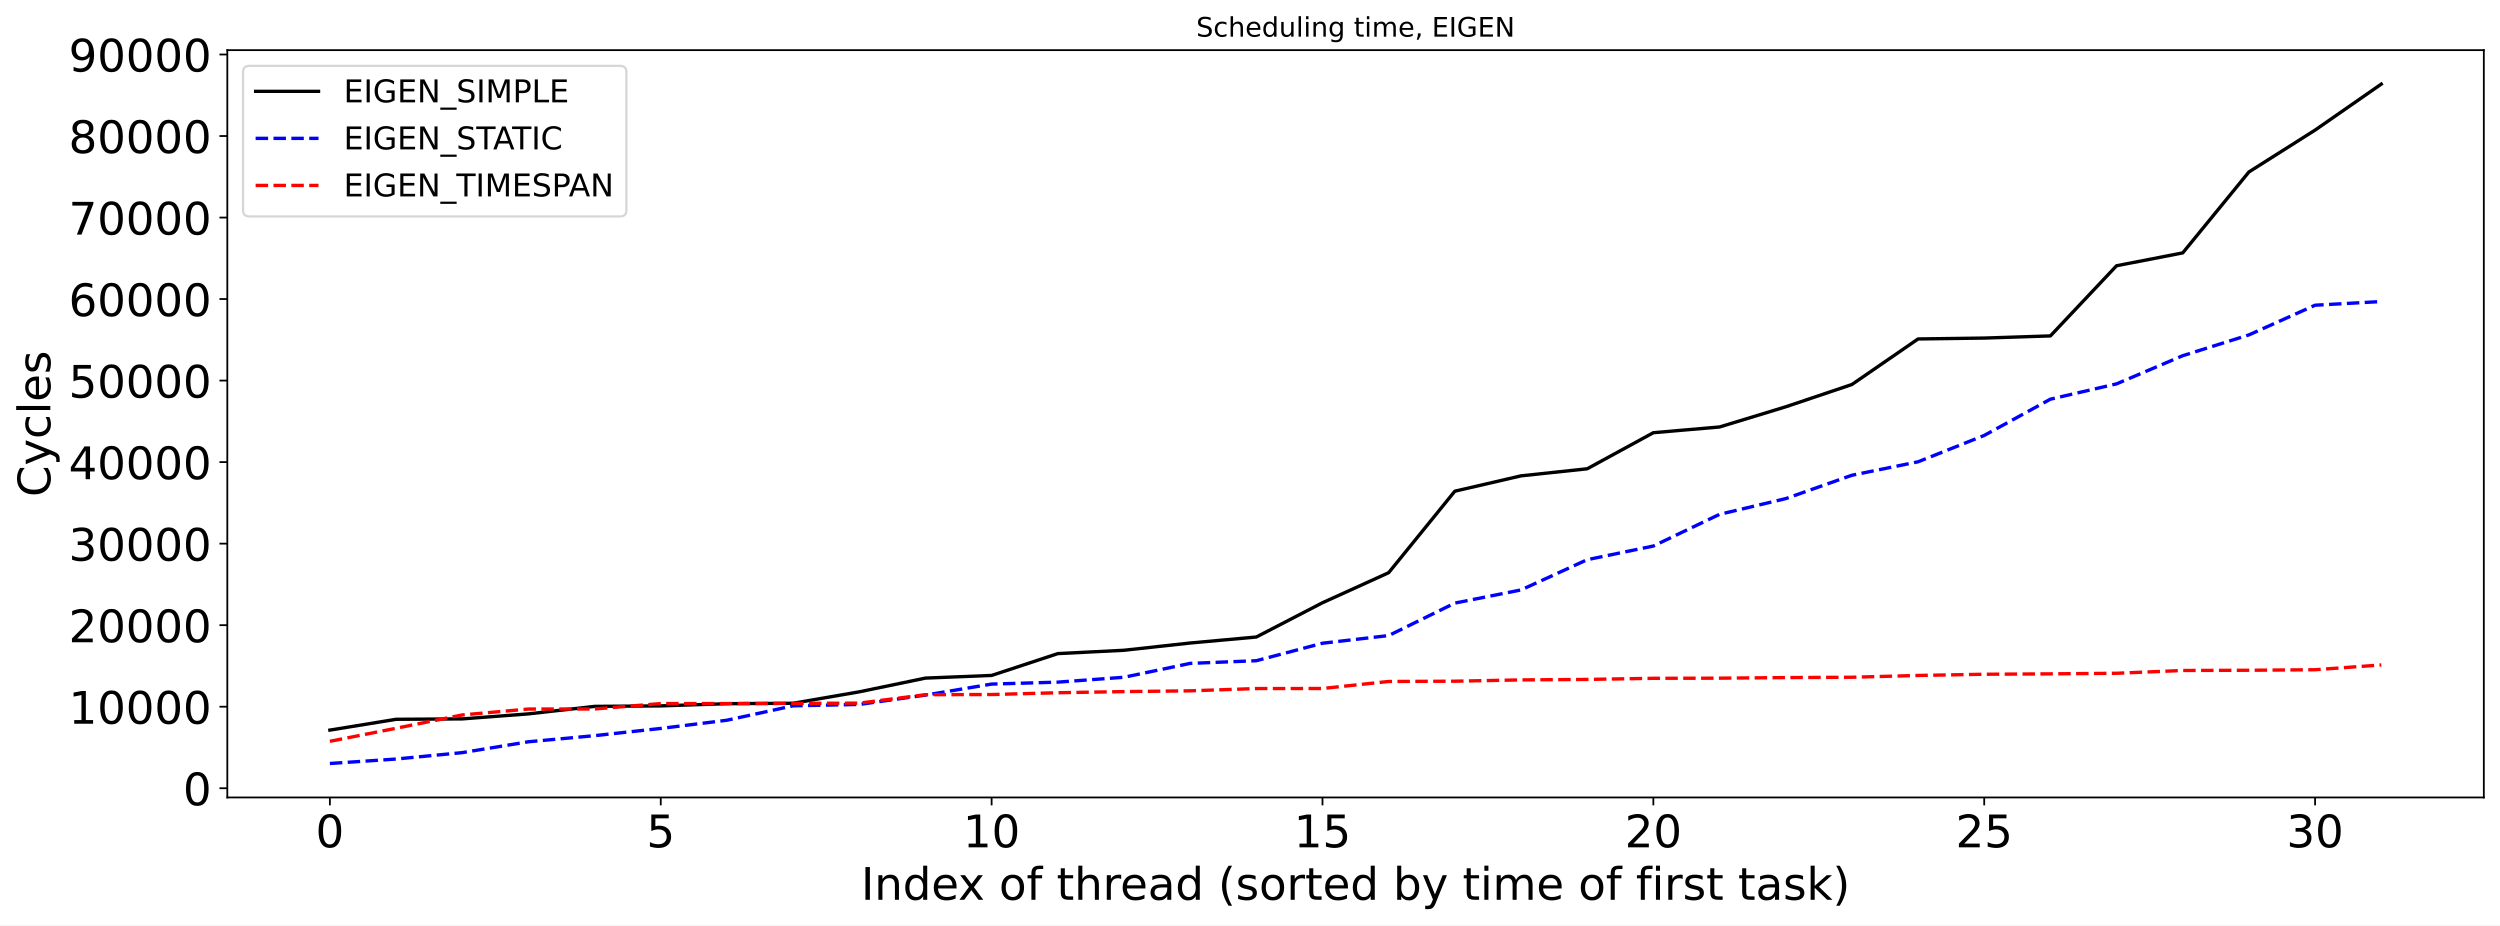
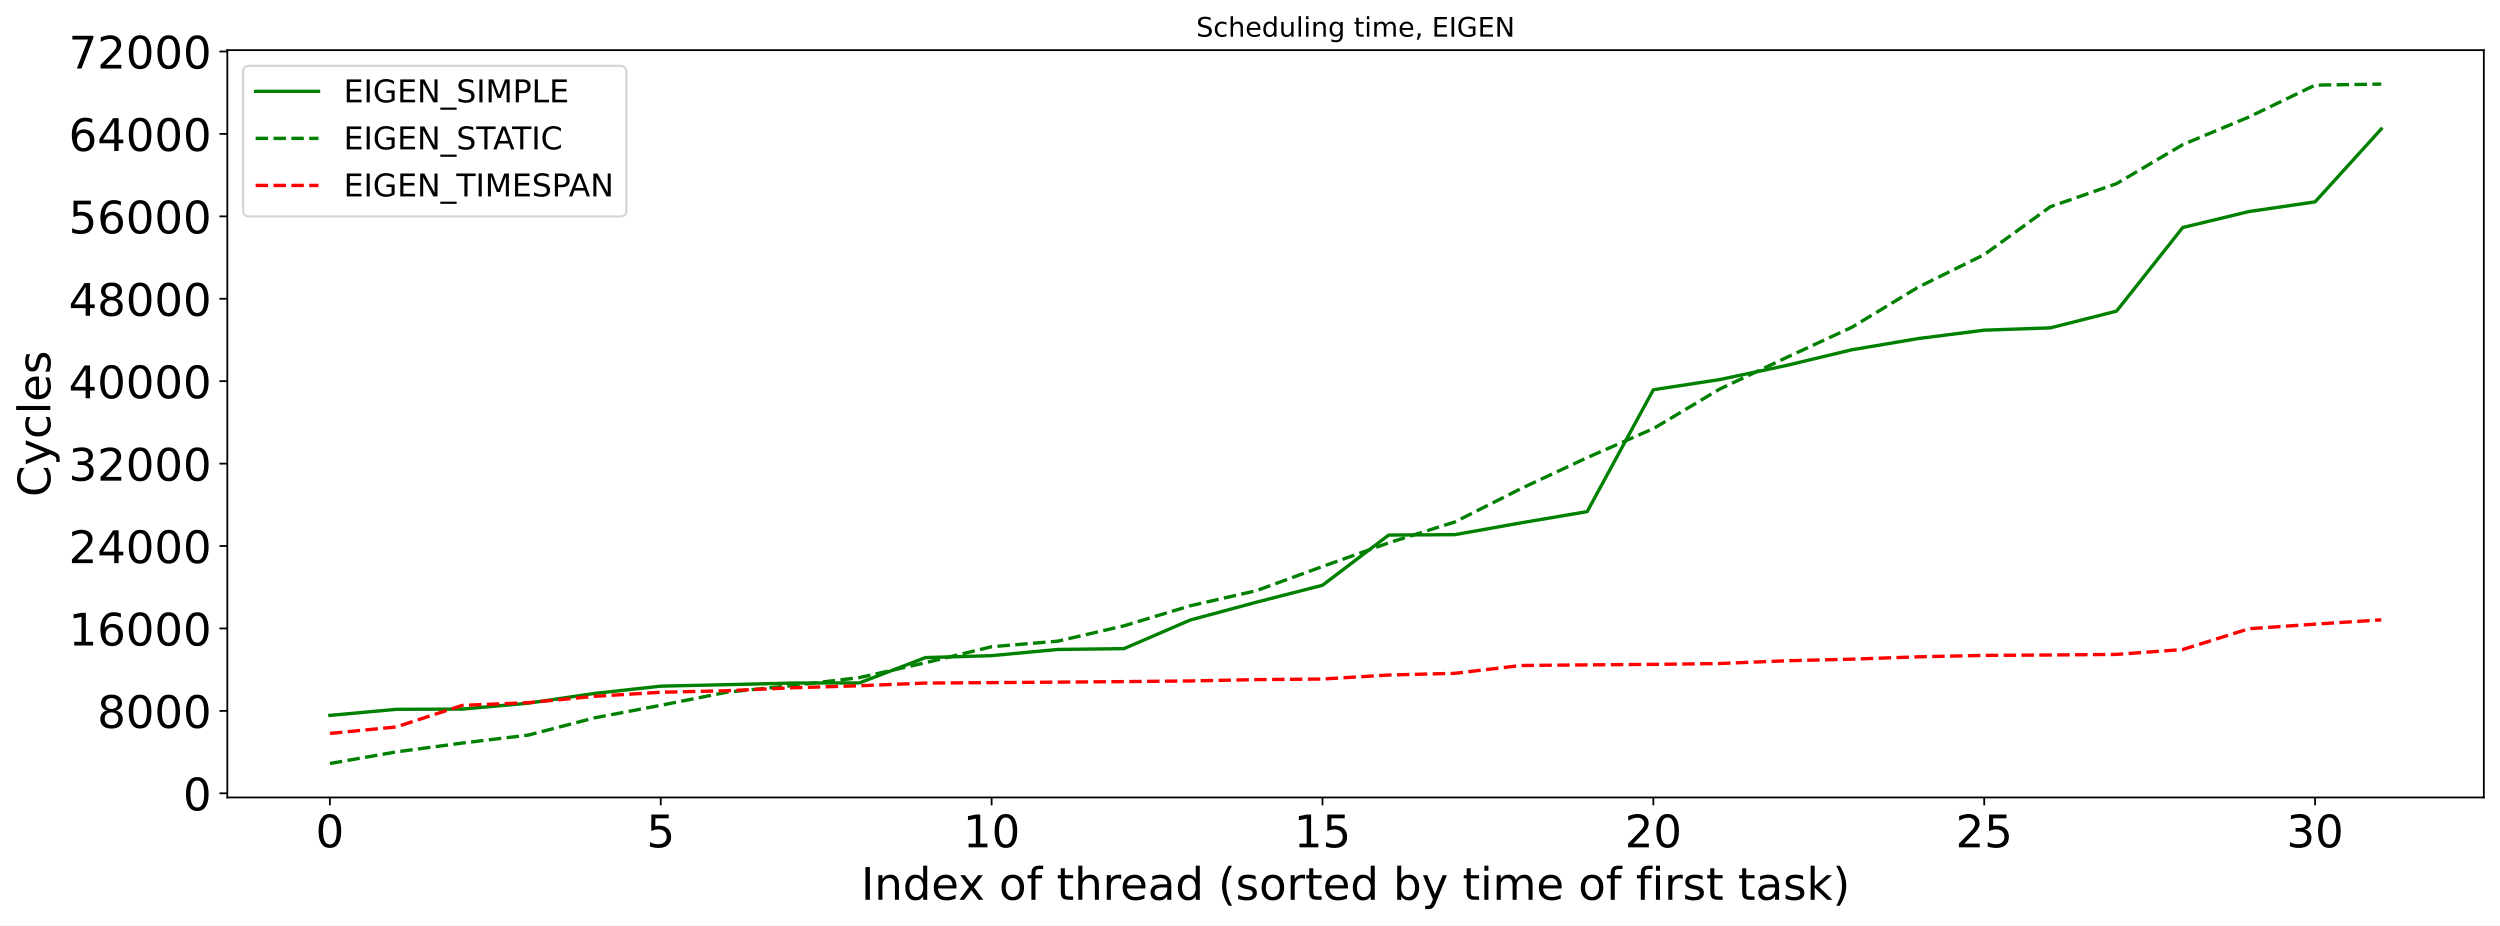
<svg xmlns="http://www.w3.org/2000/svg" xmlns:xlink="http://www.w3.org/1999/xlink" width="1112.781pt" height="411.871pt" viewBox="0 0 1112.781 411.871" version="1.1">
  <defs>
    <style type="text/css">*{stroke-linejoin: round; stroke-linecap: butt}</style>
  </defs>
  <g id="figure_1">
    <g id="patch_1">
      <path d="M 0 411.871  L 1112.781 411.871  L 1112.781 0  L 0 0  z " style="fill: #ffffff" />
    </g>
    <g id="axes_1">
      <g id="patch_2">
        <path d="M 101.181 354.958  L 1105.581 354.958  L 1105.581 22.318  L 101.181 22.318  z " style="fill: #ffffff" />
      </g>
      <g id="matplotlib.axis_1">
        <g id="xtick_1">
          <g id="line2d_1">
            <defs>
-               <path id="mcc14d56f16" d="M 0 0  L 0 3.5  " style="stroke: #000000; stroke-width: 0.8" />
+               <path id="mbd900af94c" d="M 0 0  L 0 3.5  " style="stroke: #000000; stroke-width: 0.8" />
            </defs>
            <g>
-               <use xlink:href="#mcc14d56f16" x="146.836" y="354.958" style="stroke: #000000; stroke-width: 0.8" />
+               <use xlink:href="#mbd900af94c" x="146.836" y="354.958" style="stroke: #000000; stroke-width: 0.8" />
            </g>
          </g>
          <g id="text_1">
            <g transform="translate(140.4733 377.155) scale(0.2 -0.2)">
              <defs>
                <path id="DejaVuSans-30" d="M 2034 4250  Q 1547 4250 1301 3770  Q 1056 3291 1056 2328  Q 1056 1369 1301 889  Q 1547 409 2034 409  Q 2525 409 2770 889  Q 3016 1369 3016 2328  Q 3016 3291 2770 3770  Q 2525 4250 2034 4250  z M 2034 4750  Q 2819 4750 3233 4129  Q 3647 3509 3647 2328  Q 3647 1150 3233 529  Q 2819 -91 2034 -91  Q 1250 -91 836 529  Q 422 1150 422 2328  Q 422 3509 836 4129  Q 1250 4750 2034 4750  z " transform="scale(0.015625)" />
              </defs>
              <use xlink:href="#DejaVuSans-30" />
            </g>
          </g>
        </g>
        <g id="xtick_2">
          <g id="line2d_2">
            <g>
-               <use xlink:href="#mcc14d56f16" x="294.109" y="354.958" style="stroke: #000000; stroke-width: 0.8" />
+               <use xlink:href="#mbd900af94c" x="294.109" y="354.958" style="stroke: #000000; stroke-width: 0.8" />
            </g>
          </g>
          <g id="text_2">
            <g transform="translate(287.746 377.155) scale(0.2 -0.2)">
              <defs>
                <path id="DejaVuSans-35" d="M 691 4666  L 3169 4666  L 3169 4134  L 1269 4134  L 1269 2991  Q 1406 3038 1543 3061  Q 1681 3084 1819 3084  Q 2600 3084 3056 2656  Q 3513 2228 3513 1497  Q 3513 744 3044 326  Q 2575 -91 1722 -91  Q 1428 -91 1123 -41  Q 819 9 494 109  L 494 744  Q 775 591 1075 516  Q 1375 441 1709 441  Q 2250 441 2565 725  Q 2881 1009 2881 1497  Q 2881 1984 2565 2268  Q 2250 2553 1709 2553  Q 1456 2553 1204 2497  Q 953 2441 691 2322  L 691 4666  z " transform="scale(0.015625)" />
              </defs>
              <use xlink:href="#DejaVuSans-35" />
            </g>
          </g>
        </g>
        <g id="xtick_3">
          <g id="line2d_3">
            <g>
-               <use xlink:href="#mcc14d56f16" x="441.381" y="354.958" style="stroke: #000000; stroke-width: 0.8" />
+               <use xlink:href="#mbd900af94c" x="441.381" y="354.958" style="stroke: #000000; stroke-width: 0.8" />
            </g>
          </g>
          <g id="text_3">
            <g transform="translate(428.6562 377.155) scale(0.2 -0.2)">
              <defs>
                <path id="DejaVuSans-31" d="M 794 531  L 1825 531  L 1825 4091  L 703 3866  L 703 4441  L 1819 4666  L 2450 4666  L 2450 531  L 3481 531  L 3481 0  L 794 0  L 794 531  z " transform="scale(0.015625)" />
              </defs>
              <use xlink:href="#DejaVuSans-31" />
              <use xlink:href="#DejaVuSans-30" x="63.623" />
            </g>
          </g>
        </g>
        <g id="xtick_4">
          <g id="line2d_4">
            <g>
-               <use xlink:href="#mcc14d56f16" x="588.654" y="354.958" style="stroke: #000000; stroke-width: 0.8" />
+               <use xlink:href="#mbd900af94c" x="588.654" y="354.958" style="stroke: #000000; stroke-width: 0.8" />
            </g>
          </g>
          <g id="text_4">
            <g transform="translate(575.929 377.155) scale(0.2 -0.2)">
              <use xlink:href="#DejaVuSans-31" />
              <use xlink:href="#DejaVuSans-35" x="63.623" />
            </g>
          </g>
        </g>
        <g id="xtick_5">
          <g id="line2d_5">
            <g>
-               <use xlink:href="#mcc14d56f16" x="735.927" y="354.958" style="stroke: #000000; stroke-width: 0.8" />
+               <use xlink:href="#mbd900af94c" x="735.927" y="354.958" style="stroke: #000000; stroke-width: 0.8" />
            </g>
          </g>
          <g id="text_5">
            <g transform="translate(723.2017 377.155) scale(0.2 -0.2)">
              <defs>
                <path id="DejaVuSans-32" d="M 1228 531  L 3431 531  L 3431 0  L 469 0  L 469 531  Q 828 903 1448 1529  Q 2069 2156 2228 2338  Q 2531 2678 2651 2914  Q 2772 3150 2772 3378  Q 2772 3750 2511 3984  Q 2250 4219 1831 4219  Q 1534 4219 1204 4116  Q 875 4013 500 3803  L 500 4441  Q 881 4594 1212 4672  Q 1544 4750 1819 4750  Q 2544 4750 2975 4387  Q 3406 4025 3406 3419  Q 3406 3131 3298 2873  Q 3191 2616 2906 2266  Q 2828 2175 2409 1742  Q 1991 1309 1228 531  z " transform="scale(0.015625)" />
              </defs>
              <use xlink:href="#DejaVuSans-32" />
              <use xlink:href="#DejaVuSans-30" x="63.623" />
            </g>
          </g>
        </g>
        <g id="xtick_6">
          <g id="line2d_6">
            <g>
-               <use xlink:href="#mcc14d56f16" x="883.199" y="354.958" style="stroke: #000000; stroke-width: 0.8" />
+               <use xlink:href="#mbd900af94c" x="883.199" y="354.958" style="stroke: #000000; stroke-width: 0.8" />
            </g>
          </g>
          <g id="text_6">
            <g transform="translate(870.4744 377.155) scale(0.2 -0.2)">
              <use xlink:href="#DejaVuSans-32" />
              <use xlink:href="#DejaVuSans-35" x="63.623" />
            </g>
          </g>
        </g>
        <g id="xtick_7">
          <g id="line2d_7">
            <g>
-               <use xlink:href="#mcc14d56f16" x="1030.472" y="354.958" style="stroke: #000000; stroke-width: 0.8" />
+               <use xlink:href="#mbd900af94c" x="1030.472" y="354.958" style="stroke: #000000; stroke-width: 0.8" />
            </g>
          </g>
          <g id="text_7">
            <g transform="translate(1017.747 377.155) scale(0.2 -0.2)">
              <defs>
                <path id="DejaVuSans-33" d="M 2597 2516  Q 3050 2419 3304 2112  Q 3559 1806 3559 1356  Q 3559 666 3084 287  Q 2609 -91 1734 -91  Q 1441 -91 1130 -33  Q 819 25 488 141  L 488 750  Q 750 597 1062 519  Q 1375 441 1716 441  Q 2309 441 2620 675  Q 2931 909 2931 1356  Q 2931 1769 2642 2001  Q 2353 2234 1838 2234  L 1294 2234  L 1294 2753  L 1863 2753  Q 2328 2753 2575 2939  Q 2822 3125 2822 3475  Q 2822 3834 2567 4026  Q 2313 4219 1838 4219  Q 1578 4219 1281 4162  Q 984 4106 628 3988  L 628 4550  Q 988 4650 1302 4700  Q 1616 4750 1894 4750  Q 2613 4750 3031 4423  Q 3450 4097 3450 3541  Q 3450 3153 3228 2886  Q 3006 2619 2597 2516  z " transform="scale(0.015625)" />
              </defs>
              <use xlink:href="#DejaVuSans-33" />
              <use xlink:href="#DejaVuSans-30" x="63.623" />
            </g>
          </g>
        </g>
        <g id="text_8">
          <g transform="translate(383.2609 400.5113) scale(0.2 -0.2)">
            <defs>
              <path id="DejaVuSans-49" d="M 628 4666  L 1259 4666  L 1259 0  L 628 0  L 628 4666  z " transform="scale(0.015625)" />
              <path id="DejaVuSans-6e" d="M 3513 2113  L 3513 0  L 2938 0  L 2938 2094  Q 2938 2591 2744 2837  Q 2550 3084 2163 3084  Q 1697 3084 1428 2787  Q 1159 2491 1159 1978  L 1159 0  L 581 0  L 581 3500  L 1159 3500  L 1159 2956  Q 1366 3272 1645 3428  Q 1925 3584 2291 3584  Q 2894 3584 3203 3211  Q 3513 2838 3513 2113  z " transform="scale(0.015625)" />
              <path id="DejaVuSans-64" d="M 2906 2969  L 2906 4863  L 3481 4863  L 3481 0  L 2906 0  L 2906 525  Q 2725 213 2448 61  Q 2172 -91 1784 -91  Q 1150 -91 751 415  Q 353 922 353 1747  Q 353 2572 751 3078  Q 1150 3584 1784 3584  Q 2172 3584 2448 3432  Q 2725 3281 2906 2969  z M 947 1747  Q 947 1113 1208 752  Q 1469 391 1925 391  Q 2381 391 2643 752  Q 2906 1113 2906 1747  Q 2906 2381 2643 2742  Q 2381 3103 1925 3103  Q 1469 3103 1208 2742  Q 947 2381 947 1747  z " transform="scale(0.015625)" />
              <path id="DejaVuSans-65" d="M 3597 1894  L 3597 1613  L 953 1613  Q 991 1019 1311 708  Q 1631 397 2203 397  Q 2534 397 2845 478  Q 3156 559 3463 722  L 3463 178  Q 3153 47 2828 -22  Q 2503 -91 2169 -91  Q 1331 -91 842 396  Q 353 884 353 1716  Q 353 2575 817 3079  Q 1281 3584 2069 3584  Q 2775 3584 3186 3129  Q 3597 2675 3597 1894  z M 3022 2063  Q 3016 2534 2758 2815  Q 2500 3097 2075 3097  Q 1594 3097 1305 2825  Q 1016 2553 972 2059  L 3022 2063  z " transform="scale(0.015625)" />
              <path id="DejaVuSans-78" d="M 3513 3500  L 2247 1797  L 3578 0  L 2900 0  L 1881 1375  L 863 0  L 184 0  L 1544 1831  L 300 3500  L 978 3500  L 1906 2253  L 2834 3500  L 3513 3500  z " transform="scale(0.015625)" />
              <path id="DejaVuSans-20" transform="scale(0.015625)" />
              <path id="DejaVuSans-6f" d="M 1959 3097  Q 1497 3097 1228 2736  Q 959 2375 959 1747  Q 959 1119 1226 758  Q 1494 397 1959 397  Q 2419 397 2687 759  Q 2956 1122 2956 1747  Q 2956 2369 2687 2733  Q 2419 3097 1959 3097  z M 1959 3584  Q 2709 3584 3137 3096  Q 3566 2609 3566 1747  Q 3566 888 3137 398  Q 2709 -91 1959 -91  Q 1206 -91 779 398  Q 353 888 353 1747  Q 353 2609 779 3096  Q 1206 3584 1959 3584  z " transform="scale(0.015625)" />
              <path id="DejaVuSans-66" d="M 2375 4863  L 2375 4384  L 1825 4384  Q 1516 4384 1395 4259  Q 1275 4134 1275 3809  L 1275 3500  L 2222 3500  L 2222 3053  L 1275 3053  L 1275 0  L 697 0  L 697 3053  L 147 3053  L 147 3500  L 697 3500  L 697 3744  Q 697 4328 969 4595  Q 1241 4863 1831 4863  L 2375 4863  z " transform="scale(0.015625)" />
              <path id="DejaVuSans-74" d="M 1172 4494  L 1172 3500  L 2356 3500  L 2356 3053  L 1172 3053  L 1172 1153  Q 1172 725 1289 603  Q 1406 481 1766 481  L 2356 481  L 2356 0  L 1766 0  Q 1100 0 847 248  Q 594 497 594 1153  L 594 3053  L 172 3053  L 172 3500  L 594 3500  L 594 4494  L 1172 4494  z " transform="scale(0.015625)" />
              <path id="DejaVuSans-68" d="M 3513 2113  L 3513 0  L 2938 0  L 2938 2094  Q 2938 2591 2744 2837  Q 2550 3084 2163 3084  Q 1697 3084 1428 2787  Q 1159 2491 1159 1978  L 1159 0  L 581 0  L 581 4863  L 1159 4863  L 1159 2956  Q 1366 3272 1645 3428  Q 1925 3584 2291 3584  Q 2894 3584 3203 3211  Q 3513 2838 3513 2113  z " transform="scale(0.015625)" />
              <path id="DejaVuSans-72" d="M 2631 2963  Q 2534 3019 2420 3045  Q 2306 3072 2169 3072  Q 1681 3072 1420 2755  Q 1159 2438 1159 1844  L 1159 0  L 581 0  L 581 3500  L 1159 3500  L 1159 2956  Q 1341 3275 1631 3429  Q 1922 3584 2338 3584  Q 2397 3584 2469 3576  Q 2541 3569 2628 3553  L 2631 2963  z " transform="scale(0.015625)" />
              <path id="DejaVuSans-61" d="M 2194 1759  Q 1497 1759 1228 1600  Q 959 1441 959 1056  Q 959 750 1161 570  Q 1363 391 1709 391  Q 2188 391 2477 730  Q 2766 1069 2766 1631  L 2766 1759  L 2194 1759  z M 3341 1997  L 3341 0  L 2766 0  L 2766 531  Q 2569 213 2275 61  Q 1981 -91 1556 -91  Q 1019 -91 701 211  Q 384 513 384 1019  Q 384 1609 779 1909  Q 1175 2209 1959 2209  L 2766 2209  L 2766 2266  Q 2766 2663 2505 2880  Q 2244 3097 1772 3097  Q 1472 3097 1187 3025  Q 903 2953 641 2809  L 641 3341  Q 956 3463 1253 3523  Q 1550 3584 1831 3584  Q 2591 3584 2966 3190  Q 3341 2797 3341 1997  z " transform="scale(0.015625)" />
              <path id="DejaVuSans-28" d="M 1984 4856  Q 1566 4138 1362 3434  Q 1159 2731 1159 2009  Q 1159 1288 1364 580  Q 1569 -128 1984 -844  L 1484 -844  Q 1016 -109 783 600  Q 550 1309 550 2009  Q 550 2706 781 3412  Q 1013 4119 1484 4856  L 1984 4856  z " transform="scale(0.015625)" />
              <path id="DejaVuSans-73" d="M 2834 3397  L 2834 2853  Q 2591 2978 2328 3040  Q 2066 3103 1784 3103  Q 1356 3103 1142 2972  Q 928 2841 928 2578  Q 928 2378 1081 2264  Q 1234 2150 1697 2047  L 1894 2003  Q 2506 1872 2764 1633  Q 3022 1394 3022 966  Q 3022 478 2636 193  Q 2250 -91 1575 -91  Q 1294 -91 989 -36  Q 684 19 347 128  L 347 722  Q 666 556 975 473  Q 1284 391 1588 391  Q 1994 391 2212 530  Q 2431 669 2431 922  Q 2431 1156 2273 1281  Q 2116 1406 1581 1522  L 1381 1569  Q 847 1681 609 1914  Q 372 2147 372 2553  Q 372 3047 722 3315  Q 1072 3584 1716 3584  Q 2034 3584 2315 3537  Q 2597 3491 2834 3397  z " transform="scale(0.015625)" />
              <path id="DejaVuSans-62" d="M 3116 1747  Q 3116 2381 2855 2742  Q 2594 3103 2138 3103  Q 1681 3103 1420 2742  Q 1159 2381 1159 1747  Q 1159 1113 1420 752  Q 1681 391 2138 391  Q 2594 391 2855 752  Q 3116 1113 3116 1747  z M 1159 2969  Q 1341 3281 1617 3432  Q 1894 3584 2278 3584  Q 2916 3584 3314 3078  Q 3713 2572 3713 1747  Q 3713 922 3314 415  Q 2916 -91 2278 -91  Q 1894 -91 1617 61  Q 1341 213 1159 525  L 1159 0  L 581 0  L 581 4863  L 1159 4863  L 1159 2969  z " transform="scale(0.015625)" />
              <path id="DejaVuSans-79" d="M 2059 -325  Q 1816 -950 1584 -1140  Q 1353 -1331 966 -1331  L 506 -1331  L 506 -850  L 844 -850  Q 1081 -850 1212 -737  Q 1344 -625 1503 -206  L 1606 56  L 191 3500  L 800 3500  L 1894 763  L 2988 3500  L 3597 3500  L 2059 -325  z " transform="scale(0.015625)" />
              <path id="DejaVuSans-69" d="M 603 3500  L 1178 3500  L 1178 0  L 603 0  L 603 3500  z M 603 4863  L 1178 4863  L 1178 4134  L 603 4134  L 603 4863  z " transform="scale(0.015625)" />
              <path id="DejaVuSans-6d" d="M 3328 2828  Q 3544 3216 3844 3400  Q 4144 3584 4550 3584  Q 5097 3584 5394 3201  Q 5691 2819 5691 2113  L 5691 0  L 5113 0  L 5113 2094  Q 5113 2597 4934 2840  Q 4756 3084 4391 3084  Q 3944 3084 3684 2787  Q 3425 2491 3425 1978  L 3425 0  L 2847 0  L 2847 2094  Q 2847 2600 2669 2842  Q 2491 3084 2119 3084  Q 1678 3084 1418 2786  Q 1159 2488 1159 1978  L 1159 0  L 581 0  L 581 3500  L 1159 3500  L 1159 2956  Q 1356 3278 1631 3431  Q 1906 3584 2284 3584  Q 2666 3584 2933 3390  Q 3200 3197 3328 2828  z " transform="scale(0.015625)" />
              <path id="DejaVuSans-6b" d="M 581 4863  L 1159 4863  L 1159 1991  L 2875 3500  L 3609 3500  L 1753 1863  L 3688 0  L 2938 0  L 1159 1709  L 1159 0  L 581 0  L 581 4863  z " transform="scale(0.015625)" />
              <path id="DejaVuSans-29" d="M 513 4856  L 1013 4856  Q 1481 4119 1714 3412  Q 1947 2706 1947 2009  Q 1947 1309 1714 600  Q 1481 -109 1013 -844  L 513 -844  Q 928 -128 1133 580  Q 1338 1288 1338 2009  Q 1338 2731 1133 3434  Q 928 4138 513 4856  z " transform="scale(0.015625)" />
            </defs>
            <use xlink:href="#DejaVuSans-49" />
            <use xlink:href="#DejaVuSans-6e" x="29.492" />
            <use xlink:href="#DejaVuSans-64" x="92.871" />
            <use xlink:href="#DejaVuSans-65" x="156.348" />
            <use xlink:href="#DejaVuSans-78" x="216.121" />
            <use xlink:href="#DejaVuSans-20" x="275.301" />
            <use xlink:href="#DejaVuSans-6f" x="307.088" />
            <use xlink:href="#DejaVuSans-66" x="368.27" />
            <use xlink:href="#DejaVuSans-20" x="403.475" />
            <use xlink:href="#DejaVuSans-74" x="435.262" />
            <use xlink:href="#DejaVuSans-68" x="474.471" />
            <use xlink:href="#DejaVuSans-72" x="537.85" />
            <use xlink:href="#DejaVuSans-65" x="576.713" />
            <use xlink:href="#DejaVuSans-61" x="638.236" />
            <use xlink:href="#DejaVuSans-64" x="699.516" />
            <use xlink:href="#DejaVuSans-20" x="762.992" />
            <use xlink:href="#DejaVuSans-28" x="794.779" />
            <use xlink:href="#DejaVuSans-73" x="833.793" />
            <use xlink:href="#DejaVuSans-6f" x="885.893" />
            <use xlink:href="#DejaVuSans-72" x="947.074" />
            <use xlink:href="#DejaVuSans-74" x="988.188" />
            <use xlink:href="#DejaVuSans-65" x="1027.396" />
            <use xlink:href="#DejaVuSans-64" x="1088.92" />
            <use xlink:href="#DejaVuSans-20" x="1152.396" />
            <use xlink:href="#DejaVuSans-62" x="1184.184" />
            <use xlink:href="#DejaVuSans-79" x="1247.66" />
            <use xlink:href="#DejaVuSans-20" x="1306.84" />
            <use xlink:href="#DejaVuSans-74" x="1338.627" />
            <use xlink:href="#DejaVuSans-69" x="1377.836" />
            <use xlink:href="#DejaVuSans-6d" x="1405.619" />
            <use xlink:href="#DejaVuSans-65" x="1503.031" />
            <use xlink:href="#DejaVuSans-20" x="1564.555" />
            <use xlink:href="#DejaVuSans-6f" x="1596.342" />
            <use xlink:href="#DejaVuSans-66" x="1657.523" />
            <use xlink:href="#DejaVuSans-20" x="1692.729" />
            <use xlink:href="#DejaVuSans-66" x="1724.516" />
            <use xlink:href="#DejaVuSans-69" x="1759.721" />
            <use xlink:href="#DejaVuSans-72" x="1787.504" />
            <use xlink:href="#DejaVuSans-73" x="1828.617" />
            <use xlink:href="#DejaVuSans-74" x="1880.717" />
            <use xlink:href="#DejaVuSans-20" x="1919.926" />
            <use xlink:href="#DejaVuSans-74" x="1951.713" />
            <use xlink:href="#DejaVuSans-61" x="1990.922" />
            <use xlink:href="#DejaVuSans-73" x="2052.201" />
            <use xlink:href="#DejaVuSans-6b" x="2104.301" />
            <use xlink:href="#DejaVuSans-29" x="2162.211" />
          </g>
        </g>
      </g>
      <g id="matplotlib.axis_2">
        <g id="ytick_1">
          <g id="line2d_8">
            <defs>
-               <path id="mde170740ee" d="M 0 0  L -3.5 0  " style="stroke: #000000; stroke-width: 0.8" />
+               <path id="ma0fe9d3964" d="M 0 0  L -3.5 0  " style="stroke: #000000; stroke-width: 0.8" />
            </defs>
            <g>
-               <use xlink:href="#mde170740ee" x="101.181" y="350.848" style="stroke: #000000; stroke-width: 0.8" />
+               <use xlink:href="#ma0fe9d3964" x="101.181" y="353.11" style="stroke: #000000; stroke-width: 0.8" />
            </g>
          </g>
          <g id="text_9">
-             <g transform="translate(81.45625 358.4465) scale(0.2 -0.2)">
+             <g transform="translate(81.45625 360.7084) scale(0.2 -0.2)">
              <use xlink:href="#DejaVuSans-30" />
            </g>
          </g>
        </g>
        <g id="ytick_2">
          <g id="line2d_9">
            <g>
-               <use xlink:href="#mde170740ee" x="101.181" y="314.56" style="stroke: #000000; stroke-width: 0.8" />
+               <use xlink:href="#ma0fe9d3964" x="101.181" y="316.422" style="stroke: #000000; stroke-width: 0.8" />
            </g>
          </g>
          <g id="text_10">
-             <g transform="translate(30.55625 322.1579) scale(0.2 -0.2)">
-               <use xlink:href="#DejaVuSans-31" />
+             <g transform="translate(43.28125 324.0205) scale(0.2 -0.2)">
+               <defs>
+                 <path id="DejaVuSans-38" d="M 2034 2216  Q 1584 2216 1326 1975  Q 1069 1734 1069 1313  Q 1069 891 1326 650  Q 1584 409 2034 409  Q 2484 409 2743 651  Q 3003 894 3003 1313  Q 3003 1734 2745 1975  Q 2488 2216 2034 2216  z M 1403 2484  Q 997 2584 770 2862  Q 544 3141 544 3541  Q 544 4100 942 4425  Q 1341 4750 2034 4750  Q 2731 4750 3128 4425  Q 3525 4100 3525 3541  Q 3525 3141 3298 2862  Q 3072 2584 2669 2484  Q 3125 2378 3379 2068  Q 3634 1759 3634 1313  Q 3634 634 3220 271  Q 2806 -91 2034 -91  Q 1263 -91 848 271  Q 434 634 434 1313  Q 434 1759 690 2068  Q 947 2378 1403 2484  z M 1172 3481  Q 1172 3119 1398 2916  Q 1625 2713 2034 2713  Q 2441 2713 2670 2916  Q 2900 3119 2900 3481  Q 2900 3844 2670 4047  Q 2441 4250 2034 4250  Q 1625 4250 1398 4047  Q 1172 3844 1172 3481  z " transform="scale(0.015625)" />
+               </defs>
+               <use xlink:href="#DejaVuSans-38" />
              <use xlink:href="#DejaVuSans-30" x="63.623" />
              <use xlink:href="#DejaVuSans-30" x="127.246" />
              <use xlink:href="#DejaVuSans-30" x="190.869" />
-               <use xlink:href="#DejaVuSans-30" x="254.492" />
            </g>
          </g>
        </g>
        <g id="ytick_3">
          <g id="line2d_10">
            <g>
-               <use xlink:href="#mde170740ee" x="101.181" y="278.271" style="stroke: #000000; stroke-width: 0.8" />
+               <use xlink:href="#ma0fe9d3964" x="101.181" y="279.734" style="stroke: #000000; stroke-width: 0.8" />
            </g>
          </g>
          <g id="text_11">
-             <g transform="translate(30.55625 285.8694) scale(0.2 -0.2)">
-               <use xlink:href="#DejaVuSans-32" />
-               <use xlink:href="#DejaVuSans-30" x="63.623" />
+             <g transform="translate(30.55625 287.3326) scale(0.2 -0.2)">
+               <defs>
+                 <path id="DejaVuSans-36" d="M 2113 2584  Q 1688 2584 1439 2293  Q 1191 2003 1191 1497  Q 1191 994 1439 701  Q 1688 409 2113 409  Q 2538 409 2786 701  Q 3034 994 3034 1497  Q 3034 2003 2786 2293  Q 2538 2584 2113 2584  z M 3366 4563  L 3366 3988  Q 3128 4100 2886 4159  Q 2644 4219 2406 4219  Q 1781 4219 1451 3797  Q 1122 3375 1075 2522  Q 1259 2794 1537 2939  Q 1816 3084 2150 3084  Q 2853 3084 3261 2657  Q 3669 2231 3669 1497  Q 3669 778 3244 343  Q 2819 -91 2113 -91  Q 1303 -91 875 529  Q 447 1150 447 2328  Q 447 3434 972 4092  Q 1497 4750 2381 4750  Q 2619 4750 2861 4703  Q 3103 4656 3366 4563  z " transform="scale(0.015625)" />
+               </defs>
+               <use xlink:href="#DejaVuSans-31" />
+               <use xlink:href="#DejaVuSans-36" x="63.623" />
              <use xlink:href="#DejaVuSans-30" x="127.246" />
              <use xlink:href="#DejaVuSans-30" x="190.869" />
              <use xlink:href="#DejaVuSans-30" x="254.492" />
            </g>
          </g>
        </g>
        <g id="ytick_4">
          <g id="line2d_11">
            <g>
-               <use xlink:href="#mde170740ee" x="101.181" y="241.982" style="stroke: #000000; stroke-width: 0.8" />
+               <use xlink:href="#ma0fe9d3964" x="101.181" y="243.046" style="stroke: #000000; stroke-width: 0.8" />
            </g>
          </g>
          <g id="text_12">
-             <g transform="translate(30.55625 249.5808) scale(0.2 -0.2)">
-               <use xlink:href="#DejaVuSans-33" />
-               <use xlink:href="#DejaVuSans-30" x="63.623" />
+             <g transform="translate(30.55625 250.6447) scale(0.2 -0.2)">
+               <defs>
+                 <path id="DejaVuSans-34" d="M 2419 4116  L 825 1625  L 2419 1625  L 2419 4116  z M 2253 4666  L 3047 4666  L 3047 1625  L 3713 1625  L 3713 1100  L 3047 1100  L 3047 0  L 2419 0  L 2419 1100  L 313 1100  L 313 1709  L 2253 4666  z " transform="scale(0.015625)" />
+               </defs>
+               <use xlink:href="#DejaVuSans-32" />
+               <use xlink:href="#DejaVuSans-34" x="63.623" />
              <use xlink:href="#DejaVuSans-30" x="127.246" />
              <use xlink:href="#DejaVuSans-30" x="190.869" />
              <use xlink:href="#DejaVuSans-30" x="254.492" />
            </g>
          </g>
        </g>
        <g id="ytick_5">
          <g id="line2d_12">
            <g>
-               <use xlink:href="#mde170740ee" x="101.181" y="205.694" style="stroke: #000000; stroke-width: 0.8" />
+               <use xlink:href="#ma0fe9d3964" x="101.181" y="206.358" style="stroke: #000000; stroke-width: 0.8" />
            </g>
          </g>
          <g id="text_13">
-             <g transform="translate(30.55625 213.2922) scale(0.2 -0.2)">
-               <defs>
-                 <path id="DejaVuSans-34" d="M 2419 4116  L 825 1625  L 2419 1625  L 2419 4116  z M 2253 4666  L 3047 4666  L 3047 1625  L 3713 1625  L 3713 1100  L 3047 1100  L 3047 0  L 2419 0  L 2419 1100  L 313 1100  L 313 1709  L 2253 4666  z " transform="scale(0.015625)" />
-               </defs>
+             <g transform="translate(30.55625 213.9568) scale(0.2 -0.2)">
+               <use xlink:href="#DejaVuSans-33" />
+               <use xlink:href="#DejaVuSans-32" x="63.623" />
+               <use xlink:href="#DejaVuSans-30" x="127.246" />
+               <use xlink:href="#DejaVuSans-30" x="190.869" />
+               <use xlink:href="#DejaVuSans-30" x="254.492" />
+             </g>
+           </g>
+         </g>
+         <g id="ytick_6">
+           <g id="line2d_13">
+             <g>
+               <use xlink:href="#ma0fe9d3964" x="101.181" y="169.67" style="stroke: #000000; stroke-width: 0.8" />
+             </g>
+           </g>
+           <g id="text_14">
+             <g transform="translate(30.55625 177.2689) scale(0.2 -0.2)">
              <use xlink:href="#DejaVuSans-34" />
              <use xlink:href="#DejaVuSans-30" x="63.623" />
              <use xlink:href="#DejaVuSans-30" x="127.246" />
              <use xlink:href="#DejaVuSans-30" x="190.869" />
              <use xlink:href="#DejaVuSans-30" x="254.492" />
            </g>
          </g>
        </g>
-         <g id="ytick_6">
-           <g id="line2d_13">
-             <g>
-               <use xlink:href="#mde170740ee" x="101.181" y="169.405" style="stroke: #000000; stroke-width: 0.8" />
-             </g>
-           </g>
-           <g id="text_14">
-             <g transform="translate(30.55625 177.0036) scale(0.2 -0.2)">
-               <use xlink:href="#DejaVuSans-35" />
-               <use xlink:href="#DejaVuSans-30" x="63.623" />
-               <use xlink:href="#DejaVuSans-30" x="127.246" />
-               <use xlink:href="#DejaVuSans-30" x="190.869" />
-               <use xlink:href="#DejaVuSans-30" x="254.492" />
-             </g>
-           </g>
-         </g>
        <g id="ytick_7">
          <g id="line2d_14">
            <g>
-               <use xlink:href="#mde170740ee" x="101.181" y="133.117" style="stroke: #000000; stroke-width: 0.8" />
+               <use xlink:href="#ma0fe9d3964" x="101.181" y="132.983" style="stroke: #000000; stroke-width: 0.8" />
            </g>
          </g>
          <g id="text_15">
-             <g transform="translate(30.55625 140.715) scale(0.2 -0.2)">
-               <defs>
-                 <path id="DejaVuSans-36" d="M 2113 2584  Q 1688 2584 1439 2293  Q 1191 2003 1191 1497  Q 1191 994 1439 701  Q 1688 409 2113 409  Q 2538 409 2786 701  Q 3034 994 3034 1497  Q 3034 2003 2786 2293  Q 2538 2584 2113 2584  z M 3366 4563  L 3366 3988  Q 3128 4100 2886 4159  Q 2644 4219 2406 4219  Q 1781 4219 1451 3797  Q 1122 3375 1075 2522  Q 1259 2794 1537 2939  Q 1816 3084 2150 3084  Q 2853 3084 3261 2657  Q 3669 2231 3669 1497  Q 3669 778 3244 343  Q 2819 -91 2113 -91  Q 1303 -91 875 529  Q 447 1150 447 2328  Q 447 3434 972 4092  Q 1497 4750 2381 4750  Q 2619 4750 2861 4703  Q 3103 4656 3366 4563  z " transform="scale(0.015625)" />
-               </defs>
-               <use xlink:href="#DejaVuSans-36" />
-               <use xlink:href="#DejaVuSans-30" x="63.623" />
+             <g transform="translate(30.55625 140.581) scale(0.2 -0.2)">
+               <use xlink:href="#DejaVuSans-34" />
+               <use xlink:href="#DejaVuSans-38" x="63.623" />
              <use xlink:href="#DejaVuSans-30" x="127.246" />
              <use xlink:href="#DejaVuSans-30" x="190.869" />
              <use xlink:href="#DejaVuSans-30" x="254.492" />
            </g>
          </g>
        </g>
        <g id="ytick_8">
          <g id="line2d_15">
            <g>
-               <use xlink:href="#mde170740ee" x="101.181" y="96.828" style="stroke: #000000; stroke-width: 0.8" />
+               <use xlink:href="#ma0fe9d3964" x="101.181" y="96.295" style="stroke: #000000; stroke-width: 0.8" />
            </g>
          </g>
          <g id="text_16">
-             <g transform="translate(30.55625 104.4265) scale(0.2 -0.2)">
-               <defs>
-                 <path id="DejaVuSans-37" d="M 525 4666  L 3525 4666  L 3525 4397  L 1831 0  L 1172 0  L 2766 4134  L 525 4134  L 525 4666  z " transform="scale(0.015625)" />
-               </defs>
-               <use xlink:href="#DejaVuSans-37" />
-               <use xlink:href="#DejaVuSans-30" x="63.623" />
+             <g transform="translate(30.55625 103.8931) scale(0.2 -0.2)">
+               <use xlink:href="#DejaVuSans-35" />
+               <use xlink:href="#DejaVuSans-36" x="63.623" />
              <use xlink:href="#DejaVuSans-30" x="127.246" />
              <use xlink:href="#DejaVuSans-30" x="190.869" />
              <use xlink:href="#DejaVuSans-30" x="254.492" />
            </g>
          </g>
        </g>
        <g id="ytick_9">
          <g id="line2d_16">
            <g>
-               <use xlink:href="#mde170740ee" x="101.181" y="60.539" style="stroke: #000000; stroke-width: 0.8" />
+               <use xlink:href="#ma0fe9d3964" x="101.181" y="59.607" style="stroke: #000000; stroke-width: 0.8" />
            </g>
          </g>
          <g id="text_17">
-             <g transform="translate(30.55625 68.13787) scale(0.2 -0.2)">
-               <defs>
-                 <path id="DejaVuSans-38" d="M 2034 2216  Q 1584 2216 1326 1975  Q 1069 1734 1069 1313  Q 1069 891 1326 650  Q 1584 409 2034 409  Q 2484 409 2743 651  Q 3003 894 3003 1313  Q 3003 1734 2745 1975  Q 2488 2216 2034 2216  z M 1403 2484  Q 997 2584 770 2862  Q 544 3141 544 3541  Q 544 4100 942 4425  Q 1341 4750 2034 4750  Q 2731 4750 3128 4425  Q 3525 4100 3525 3541  Q 3525 3141 3298 2862  Q 3072 2584 2669 2484  Q 3125 2378 3379 2068  Q 3634 1759 3634 1313  Q 3634 634 3220 271  Q 2806 -91 2034 -91  Q 1263 -91 848 271  Q 434 634 434 1313  Q 434 1759 690 2068  Q 947 2378 1403 2484  z M 1172 3481  Q 1172 3119 1398 2916  Q 1625 2713 2034 2713  Q 2441 2713 2670 2916  Q 2900 3119 2900 3481  Q 2900 3844 2670 4047  Q 2441 4250 2034 4250  Q 1625 4250 1398 4047  Q 1172 3844 1172 3481  z " transform="scale(0.015625)" />
-               </defs>
-               <use xlink:href="#DejaVuSans-38" />
-               <use xlink:href="#DejaVuSans-30" x="63.623" />
+             <g transform="translate(30.55625 67.20522) scale(0.2 -0.2)">
+               <use xlink:href="#DejaVuSans-36" />
+               <use xlink:href="#DejaVuSans-34" x="63.623" />
              <use xlink:href="#DejaVuSans-30" x="127.246" />
              <use xlink:href="#DejaVuSans-30" x="190.869" />
              <use xlink:href="#DejaVuSans-30" x="254.492" />
            </g>
          </g>
        </g>
        <g id="ytick_10">
          <g id="line2d_17">
            <g>
-               <use xlink:href="#mde170740ee" x="101.181" y="24.251" style="stroke: #000000; stroke-width: 0.8" />
+               <use xlink:href="#ma0fe9d3964" x="101.181" y="22.919" style="stroke: #000000; stroke-width: 0.8" />
            </g>
          </g>
          <g id="text_18">
-             <g transform="translate(30.55625 31.84929) scale(0.2 -0.2)">
-               <defs>
-                 <path id="DejaVuSans-39" d="M 703 97  L 703 672  Q 941 559 1184 500  Q 1428 441 1663 441  Q 2288 441 2617 861  Q 2947 1281 2994 2138  Q 2813 1869 2534 1725  Q 2256 1581 1919 1581  Q 1219 1581 811 2004  Q 403 2428 403 3163  Q 403 3881 828 4315  Q 1253 4750 1959 4750  Q 2769 4750 3195 4129  Q 3622 3509 3622 2328  Q 3622 1225 3098 567  Q 2575 -91 1691 -91  Q 1453 -91 1209 -44  Q 966 3 703 97  z M 1959 2075  Q 2384 2075 2632 2365  Q 2881 2656 2881 3163  Q 2881 3666 2632 3958  Q 2384 4250 1959 4250  Q 1534 4250 1286 3958  Q 1038 3666 1038 3163  Q 1038 2656 1286 2365  Q 1534 2075 1959 2075  z " transform="scale(0.015625)" />
-               </defs>
-               <use xlink:href="#DejaVuSans-39" />
-               <use xlink:href="#DejaVuSans-30" x="63.623" />
+             <g transform="translate(30.55625 30.51733) scale(0.2 -0.2)">
+               <defs>
+                 <path id="DejaVuSans-37" d="M 525 4666  L 3525 4666  L 3525 4397  L 1831 0  L 1172 0  L 2766 4134  L 525 4134  L 525 4666  z " transform="scale(0.015625)" />
+               </defs>
+               <use xlink:href="#DejaVuSans-37" />
+               <use xlink:href="#DejaVuSans-32" x="63.623" />
              <use xlink:href="#DejaVuSans-30" x="127.246" />
              <use xlink:href="#DejaVuSans-30" x="190.869" />
              <use xlink:href="#DejaVuSans-30" x="254.492" />
            </g>
          </g>
        </g>
        <g id="text_19">
          <g transform="translate(22.39688 221.1788) rotate(-90) scale(0.2 -0.2)">
            <defs>
              <path id="DejaVuSans-43" d="M 4122 4306  L 4122 3641  Q 3803 3938 3442 4084  Q 3081 4231 2675 4231  Q 1875 4231 1450 3742  Q 1025 3253 1025 2328  Q 1025 1406 1450 917  Q 1875 428 2675 428  Q 3081 428 3442 575  Q 3803 722 4122 1019  L 4122 359  Q 3791 134 3420 21  Q 3050 -91 2638 -91  Q 1578 -91 968 557  Q 359 1206 359 2328  Q 359 3453 968 4101  Q 1578 4750 2638 4750  Q 3056 4750 3426 4639  Q 3797 4528 4122 4306  z " transform="scale(0.015625)" />
              <path id="DejaVuSans-63" d="M 3122 3366  L 3122 2828  Q 2878 2963 2633 3030  Q 2388 3097 2138 3097  Q 1578 3097 1268 2742  Q 959 2388 959 1747  Q 959 1106 1268 751  Q 1578 397 2138 397  Q 2388 397 2633 464  Q 2878 531 3122 666  L 3122 134  Q 2881 22 2623 -34  Q 2366 -91 2075 -91  Q 1284 -91 818 406  Q 353 903 353 1747  Q 353 2603 823 3093  Q 1294 3584 2113 3584  Q 2378 3584 2631 3529  Q 2884 3475 3122 3366  z " transform="scale(0.015625)" />
              <path id="DejaVuSans-6c" d="M 603 4863  L 1178 4863  L 1178 0  L 603 0  L 603 4863  z " transform="scale(0.015625)" />
            </defs>
            <use xlink:href="#DejaVuSans-43" />
            <use xlink:href="#DejaVuSans-79" x="69.824" />
            <use xlink:href="#DejaVuSans-63" x="129.004" />
            <use xlink:href="#DejaVuSans-6c" x="183.984" />
            <use xlink:href="#DejaVuSans-65" x="211.768" />
            <use xlink:href="#DejaVuSans-73" x="273.291" />
          </g>
        </g>
      </g>
      <g id="line2d_18">
-         <path d="M 146.836 324.974  L 176.29 320.17  L 205.745 319.988  L 235.199 317.753  L 264.654 314.422  L 294.109 314.197  L 323.563 313.224  L 353.018 313.028  L 382.472 307.94  L 411.927 301.829  L 441.381 300.646  L 470.836 290.928  L 500.29 289.441  L 529.745 286.211  L 559.199 283.54  L 588.654 268.284  L 618.109 254.916  L 647.563 218.634  L 677.018 211.805  L 706.472 208.662  L 735.927 192.601  L 765.381 190.053  L 794.836 181.076  L 824.29 171.154  L 853.745 150.876  L 883.199 150.477  L 912.654 149.519  L 942.109 118.282  L 971.563 112.563  L 1001.018 76.543  L 1030.472 57.905  L 1059.927 37.438  " clip-path="url(#pb8770515fa)" style="fill: none; stroke: #000000; stroke-width: 1.5; stroke-linecap: square" />
+         <path d="M 146.836 318.422  L 176.29 315.734  L 205.745 315.624  L 235.199 312.983  L 264.654 308.644  L 294.109 305.416  L 323.563 304.755  L 353.018 304.031  L 382.472 303.985  L 411.927 292.703  L 441.381 291.832  L 470.836 289.08  L 500.29 288.714  L 529.745 275.992  L 559.199 268.058  L 588.654 260.501  L 618.109 238.167  L 647.563 237.983  L 677.018 232.719  L 706.472 227.729  L 735.927 173.477  L 765.381 168.964  L 794.836 162.736  L 824.29 155.683  L 853.745 150.703  L 883.199 146.961  L 912.654 145.943  L 942.109 138.486  L 971.563 101.266  L 1001.018 94.158  L 1030.472 89.856  L 1059.927 57.406  " clip-path="url(#pd057d2c2aa)" style="fill: none; stroke: #008000; stroke-width: 1.5; stroke-linecap: square" />
      </g>
      <g id="line2d_19">
-         <path d="M 146.836 339.838  L 176.29 337.857  L 205.745 335.004  L 235.199 330.171  L 264.654 327.449  L 294.109 324.241  L 323.563 320.583  L 353.018 314.168  L 382.472 313.565  L 411.927 309.392  L 441.381 304.493  L 470.836 303.629  L 500.29 301.459  L 529.745 295.283  L 559.199 294.093  L 588.654 286.312  L 618.109 282.901  L 647.563 268.437  L 677.018 262.594  L 706.472 249.124  L 735.927 243.042  L 765.381 228.94  L 794.836 221.944  L 824.29 211.543  L 853.745 205.556  L 883.199 193.82  L 912.654 177.679  L 942.109 170.864  L 971.563 158.33  L 1001.018 149.069  L 1030.472 135.853  L 1059.927 134.22  " clip-path="url(#pb8770515fa)" style="fill: none; stroke-dasharray: 5.55,2.4; stroke-dashoffset: 0; stroke: #0000ff; stroke-width: 1.5" />
+         <path d="M 146.836 339.838  L 176.29 334.693  L 205.745 330.749  L 235.199 327.19  L 264.654 319.513  L 294.109 313.936  L 323.563 308.103  L 353.018 305.104  L 382.472 301.619  L 411.927 294.987  L 441.381 287.87  L 470.836 285.393  L 500.29 278.56  L 529.745 269.654  L 559.199 262.922  L 588.654 252.163  L 618.109 241.634  L 647.563 232.333  L 677.018 217.475  L 706.472 203.699  L 735.927 190.794  L 765.381 173.211  L 794.836 159.306  L 824.29 145.658  L 853.745 127.865  L 883.199 113.327  L 912.654 92.011  L 942.109 81.739  L 971.563 64.376  L 1001.018 52.077  L 1030.472 37.888  L 1059.927 37.438  " clip-path="url(#pd057d2c2aa)" style="fill: none; stroke-dasharray: 5.55,2.4; stroke-dashoffset: 0; stroke: #008000; stroke-width: 1.5" />
      </g>
      <g id="line2d_20">
-         <path d="M 146.836 329.96  L 176.29 324.154  L 205.745 318.232  L 235.199 315.605  L 264.654 315.576  L 294.109 313.173  L 323.563 313.159  L 353.018 313.079  L 382.472 312.977  L 411.927 309.218  L 441.381 309.145  L 470.836 308.347  L 500.29 307.839  L 529.745 307.498  L 559.199 306.482  L 588.654 306.46  L 618.109 303.332  L 647.563 303.208  L 677.018 302.635  L 706.472 302.417  L 735.927 301.924  L 765.381 301.858  L 794.836 301.604  L 824.29 301.452  L 853.745 300.654  L 883.199 300.117  L 912.654 299.942  L 942.109 299.681  L 971.563 298.44  L 1001.018 298.339  L 1030.472 298.106  L 1059.927 295.98  " clip-path="url(#pb8770515fa)" style="fill: none; stroke-dasharray: 5.55,2.4; stroke-dashoffset: 0; stroke: #ff0000; stroke-width: 1.5" />
+         <path d="M 146.836 326.456  L 176.29 323.585  L 205.745 313.982  L 235.199 312.762  L 264.654 309.947  L 294.109 308.131  L 323.563 307.452  L 353.018 306.122  L 382.472 305.251  L 411.927 304.04  L 441.381 303.847  L 470.836 303.627  L 500.29 303.389  L 529.745 303.095  L 559.199 302.499  L 588.654 302.251  L 618.109 300.463  L 647.563 299.702  L 677.018 296.216  L 706.472 295.941  L 735.927 295.721  L 765.381 295.345  L 794.836 294.125  L 824.29 293.4  L 853.745 292.355  L 883.199 291.722  L 912.654 291.548  L 942.109 291.282  L 971.563 289.108  L 1001.018 279.863  L 1030.472 277.808  L 1059.927 275.919  " clip-path="url(#pd057d2c2aa)" style="fill: none; stroke-dasharray: 5.55,2.4; stroke-dashoffset: 0; stroke: #ff0000; stroke-width: 1.5" />
      </g>
      <g id="patch_3">
        <path d="M 101.181 354.958  L 101.181 22.318  " style="fill: none; stroke: #000000; stroke-width: 0.8; stroke-linejoin: miter; stroke-linecap: square" />
      </g>
      <g id="patch_4">
        <path d="M 1105.581 354.958  L 1105.581 22.318  " style="fill: none; stroke: #000000; stroke-width: 0.8; stroke-linejoin: miter; stroke-linecap: square" />
      </g>
      <g id="patch_5">
        <path d="M 101.181 354.958  L 1105.581 354.958  " style="fill: none; stroke: #000000; stroke-width: 0.8; stroke-linejoin: miter; stroke-linecap: square" />
      </g>
      <g id="patch_6">
        <path d="M 101.181 22.318  L 1105.581 22.318  " style="fill: none; stroke: #000000; stroke-width: 0.8; stroke-linejoin: miter; stroke-linecap: square" />
      </g>
      <g id="text_20">
        <g transform="translate(532.4556 16.31812) scale(0.12 -0.12)">
          <defs>
            <path id="DejaVuSans-53" d="M 3425 4513  L 3425 3897  Q 3066 4069 2747 4153  Q 2428 4238 2131 4238  Q 1616 4238 1336 4038  Q 1056 3838 1056 3469  Q 1056 3159 1242 3001  Q 1428 2844 1947 2747  L 2328 2669  Q 3034 2534 3370 2195  Q 3706 1856 3706 1288  Q 3706 609 3251 259  Q 2797 -91 1919 -91  Q 1588 -91 1214 -16  Q 841 59 441 206  L 441 856  Q 825 641 1194 531  Q 1563 422 1919 422  Q 2459 422 2753 634  Q 3047 847 3047 1241  Q 3047 1584 2836 1778  Q 2625 1972 2144 2069  L 1759 2144  Q 1053 2284 737 2584  Q 422 2884 422 3419  Q 422 4038 858 4394  Q 1294 4750 2059 4750  Q 2388 4750 2728 4690  Q 3069 4631 3425 4513  z " transform="scale(0.015625)" />
            <path id="DejaVuSans-75" d="M 544 1381  L 544 3500  L 1119 3500  L 1119 1403  Q 1119 906 1312 657  Q 1506 409 1894 409  Q 2359 409 2629 706  Q 2900 1003 2900 1516  L 2900 3500  L 3475 3500  L 3475 0  L 2900 0  L 2900 538  Q 2691 219 2414 64  Q 2138 -91 1772 -91  Q 1169 -91 856 284  Q 544 659 544 1381  z M 1991 3584  L 1991 3584  z " transform="scale(0.015625)" />
            <path id="DejaVuSans-67" d="M 2906 1791  Q 2906 2416 2648 2759  Q 2391 3103 1925 3103  Q 1463 3103 1205 2759  Q 947 2416 947 1791  Q 947 1169 1205 825  Q 1463 481 1925 481  Q 2391 481 2648 825  Q 2906 1169 2906 1791  z M 3481 434  Q 3481 -459 3084 -895  Q 2688 -1331 1869 -1331  Q 1566 -1331 1297 -1286  Q 1028 -1241 775 -1147  L 775 -588  Q 1028 -725 1275 -790  Q 1522 -856 1778 -856  Q 2344 -856 2625 -561  Q 2906 -266 2906 331  L 2906 616  Q 2728 306 2450 153  Q 2172 0 1784 0  Q 1141 0 747 490  Q 353 981 353 1791  Q 353 2603 747 3093  Q 1141 3584 1784 3584  Q 2172 3584 2450 3431  Q 2728 3278 2906 2969  L 2906 3500  L 3481 3500  L 3481 434  z " transform="scale(0.015625)" />
            <path id="DejaVuSans-2c" d="M 750 794  L 1409 794  L 1409 256  L 897 -744  L 494 -744  L 750 256  L 750 794  z " transform="scale(0.015625)" />
            <path id="DejaVuSans-45" d="M 628 4666  L 3578 4666  L 3578 4134  L 1259 4134  L 1259 2753  L 3481 2753  L 3481 2222  L 1259 2222  L 1259 531  L 3634 531  L 3634 0  L 628 0  L 628 4666  z " transform="scale(0.015625)" />
            <path id="DejaVuSans-47" d="M 3809 666  L 3809 1919  L 2778 1919  L 2778 2438  L 4434 2438  L 4434 434  Q 4069 175 3628 42  Q 3188 -91 2688 -91  Q 1594 -91 976 548  Q 359 1188 359 2328  Q 359 3472 976 4111  Q 1594 4750 2688 4750  Q 3144 4750 3555 4637  Q 3966 4525 4313 4306  L 4313 3634  Q 3963 3931 3569 4081  Q 3175 4231 2741 4231  Q 1884 4231 1454 3753  Q 1025 3275 1025 2328  Q 1025 1384 1454 906  Q 1884 428 2741 428  Q 3075 428 3337 486  Q 3600 544 3809 666  z " transform="scale(0.015625)" />
            <path id="DejaVuSans-4e" d="M 628 4666  L 1478 4666  L 3547 763  L 3547 4666  L 4159 4666  L 4159 0  L 3309 0  L 1241 3903  L 1241 0  L 628 0  L 628 4666  z " transform="scale(0.015625)" />
          </defs>
          <use xlink:href="#DejaVuSans-53" />
          <use xlink:href="#DejaVuSans-63" x="63.477" />
          <use xlink:href="#DejaVuSans-68" x="118.457" />
          <use xlink:href="#DejaVuSans-65" x="181.836" />
          <use xlink:href="#DejaVuSans-64" x="243.359" />
          <use xlink:href="#DejaVuSans-75" x="306.836" />
          <use xlink:href="#DejaVuSans-6c" x="370.215" />
          <use xlink:href="#DejaVuSans-69" x="397.998" />
          <use xlink:href="#DejaVuSans-6e" x="425.781" />
          <use xlink:href="#DejaVuSans-67" x="489.16" />
          <use xlink:href="#DejaVuSans-20" x="552.637" />
          <use xlink:href="#DejaVuSans-74" x="584.424" />
          <use xlink:href="#DejaVuSans-69" x="623.633" />
          <use xlink:href="#DejaVuSans-6d" x="651.416" />
          <use xlink:href="#DejaVuSans-65" x="748.828" />
          <use xlink:href="#DejaVuSans-2c" x="810.352" />
          <use xlink:href="#DejaVuSans-20" x="842.139" />
          <use xlink:href="#DejaVuSans-45" x="873.926" />
          <use xlink:href="#DejaVuSans-49" x="937.109" />
          <use xlink:href="#DejaVuSans-47" x="966.602" />
          <use xlink:href="#DejaVuSans-45" x="1044.092" />
          <use xlink:href="#DejaVuSans-4e" x="1107.275" />
        </g>
      </g>
      <g id="legend_1">
        <g id="patch_7">
          <path d="M 110.981 96.334  L 276.019 96.334  Q 278.819 96.334 278.819 93.534  L 278.819 32.118  Q 278.819 29.318 276.019 29.318  L 110.981 29.318  Q 108.181 29.318 108.181 32.118  L 108.181 93.534  Q 108.181 96.334 110.981 96.334  z " style="fill: #ffffff; opacity: 0.8; stroke: #cccccc; stroke-linejoin: miter" />
        </g>
        <g id="line2d_21">
-           <path d="M 113.781 40.656  L 127.781 40.656  L 141.781 40.656  " style="fill: none; stroke: #000000; stroke-width: 1.5; stroke-linecap: square" />
+           <path d="M 113.781 40.656  L 127.781 40.656  L 141.781 40.656  " style="fill: none; stroke: #008000; stroke-width: 1.5; stroke-linecap: square" />
        </g>
        <g id="text_21">
          <g transform="translate(152.9812 45.55594) scale(0.14 -0.14)">
            <defs>
              <path id="DejaVuSans-5f" d="M 3263 -1063  L 3263 -1509  L -63 -1509  L -63 -1063  L 3263 -1063  z " transform="scale(0.015625)" />
              <path id="DejaVuSans-4d" d="M 628 4666  L 1569 4666  L 2759 1491  L 3956 4666  L 4897 4666  L 4897 0  L 4281 0  L 4281 4097  L 3078 897  L 2444 897  L 1241 4097  L 1241 0  L 628 0  L 628 4666  z " transform="scale(0.015625)" />
              <path id="DejaVuSans-50" d="M 1259 4147  L 1259 2394  L 2053 2394  Q 2494 2394 2734 2622  Q 2975 2850 2975 3272  Q 2975 3691 2734 3919  Q 2494 4147 2053 4147  L 1259 4147  z M 628 4666  L 2053 4666  Q 2838 4666 3239 4311  Q 3641 3956 3641 3272  Q 3641 2581 3239 2228  Q 2838 1875 2053 1875  L 1259 1875  L 1259 0  L 628 0  L 628 4666  z " transform="scale(0.015625)" />
              <path id="DejaVuSans-4c" d="M 628 4666  L 1259 4666  L 1259 531  L 3531 531  L 3531 0  L 628 0  L 628 4666  z " transform="scale(0.015625)" />
            </defs>
            <use xlink:href="#DejaVuSans-45" />
            <use xlink:href="#DejaVuSans-49" x="63.184" />
            <use xlink:href="#DejaVuSans-47" x="92.676" />
            <use xlink:href="#DejaVuSans-45" x="170.166" />
            <use xlink:href="#DejaVuSans-4e" x="233.35" />
            <use xlink:href="#DejaVuSans-5f" x="308.154" />
            <use xlink:href="#DejaVuSans-53" x="358.154" />
            <use xlink:href="#DejaVuSans-49" x="421.631" />
            <use xlink:href="#DejaVuSans-4d" x="451.123" />
            <use xlink:href="#DejaVuSans-50" x="537.402" />
            <use xlink:href="#DejaVuSans-4c" x="597.705" />
            <use xlink:href="#DejaVuSans-45" x="653.418" />
          </g>
        </g>
        <g id="line2d_22">
-           <path d="M 113.781 61.595  L 127.781 61.595  L 141.781 61.595  " style="fill: none; stroke-dasharray: 5.55,2.4; stroke-dashoffset: 0; stroke: #0000ff; stroke-width: 1.5" />
+           <path d="M 113.781 61.595  L 127.781 61.595  L 141.781 61.595  " style="fill: none; stroke-dasharray: 5.55,2.4; stroke-dashoffset: 0; stroke: #008000; stroke-width: 1.5" />
        </g>
        <g id="text_22">
          <g transform="translate(152.9812 66.49469) scale(0.14 -0.14)">
            <defs>
              <path id="DejaVuSans-54" d="M -19 4666  L 3928 4666  L 3928 4134  L 2272 4134  L 2272 0  L 1638 0  L 1638 4134  L -19 4134  L -19 4666  z " transform="scale(0.015625)" />
              <path id="DejaVuSans-41" d="M 2188 4044  L 1331 1722  L 3047 1722  L 2188 4044  z M 1831 4666  L 2547 4666  L 4325 0  L 3669 0  L 3244 1197  L 1141 1197  L 716 0  L 50 0  L 1831 4666  z " transform="scale(0.015625)" />
            </defs>
            <use xlink:href="#DejaVuSans-45" />
            <use xlink:href="#DejaVuSans-49" x="63.184" />
            <use xlink:href="#DejaVuSans-47" x="92.676" />
            <use xlink:href="#DejaVuSans-45" x="170.166" />
            <use xlink:href="#DejaVuSans-4e" x="233.35" />
            <use xlink:href="#DejaVuSans-5f" x="308.154" />
            <use xlink:href="#DejaVuSans-53" x="358.154" />
            <use xlink:href="#DejaVuSans-54" x="421.631" />
            <use xlink:href="#DejaVuSans-41" x="474.965" />
            <use xlink:href="#DejaVuSans-54" x="535.623" />
            <use xlink:href="#DejaVuSans-49" x="596.707" />
            <use xlink:href="#DejaVuSans-43" x="626.199" />
          </g>
        </g>
        <g id="line2d_23">
          <path d="M 113.781 82.533  L 127.781 82.533  L 141.781 82.533  " style="fill: none; stroke-dasharray: 5.55,2.4; stroke-dashoffset: 0; stroke: #ff0000; stroke-width: 1.5" />
        </g>
        <g id="text_23">
          <g transform="translate(152.9812 87.43344) scale(0.14 -0.14)">
            <use xlink:href="#DejaVuSans-45" />
            <use xlink:href="#DejaVuSans-49" x="63.184" />
            <use xlink:href="#DejaVuSans-47" x="92.676" />
            <use xlink:href="#DejaVuSans-45" x="170.166" />
            <use xlink:href="#DejaVuSans-4e" x="233.35" />
            <use xlink:href="#DejaVuSans-5f" x="308.154" />
            <use xlink:href="#DejaVuSans-54" x="358.154" />
            <use xlink:href="#DejaVuSans-49" x="419.238" />
            <use xlink:href="#DejaVuSans-4d" x="448.73" />
            <use xlink:href="#DejaVuSans-45" x="535.01" />
            <use xlink:href="#DejaVuSans-53" x="598.193" />
            <use xlink:href="#DejaVuSans-50" x="661.67" />
            <use xlink:href="#DejaVuSans-41" x="715.598" />
            <use xlink:href="#DejaVuSans-4e" x="784.006" />
          </g>
        </g>
      </g>
    </g>
  </g>
  <defs>
-     <clipPath id="pb8770515fa">
+     <clipPath id="pd057d2c2aa">
      <rect x="101.181" y="22.318" width="1004.4" height="332.64" />
    </clipPath>
  </defs>
</svg>
